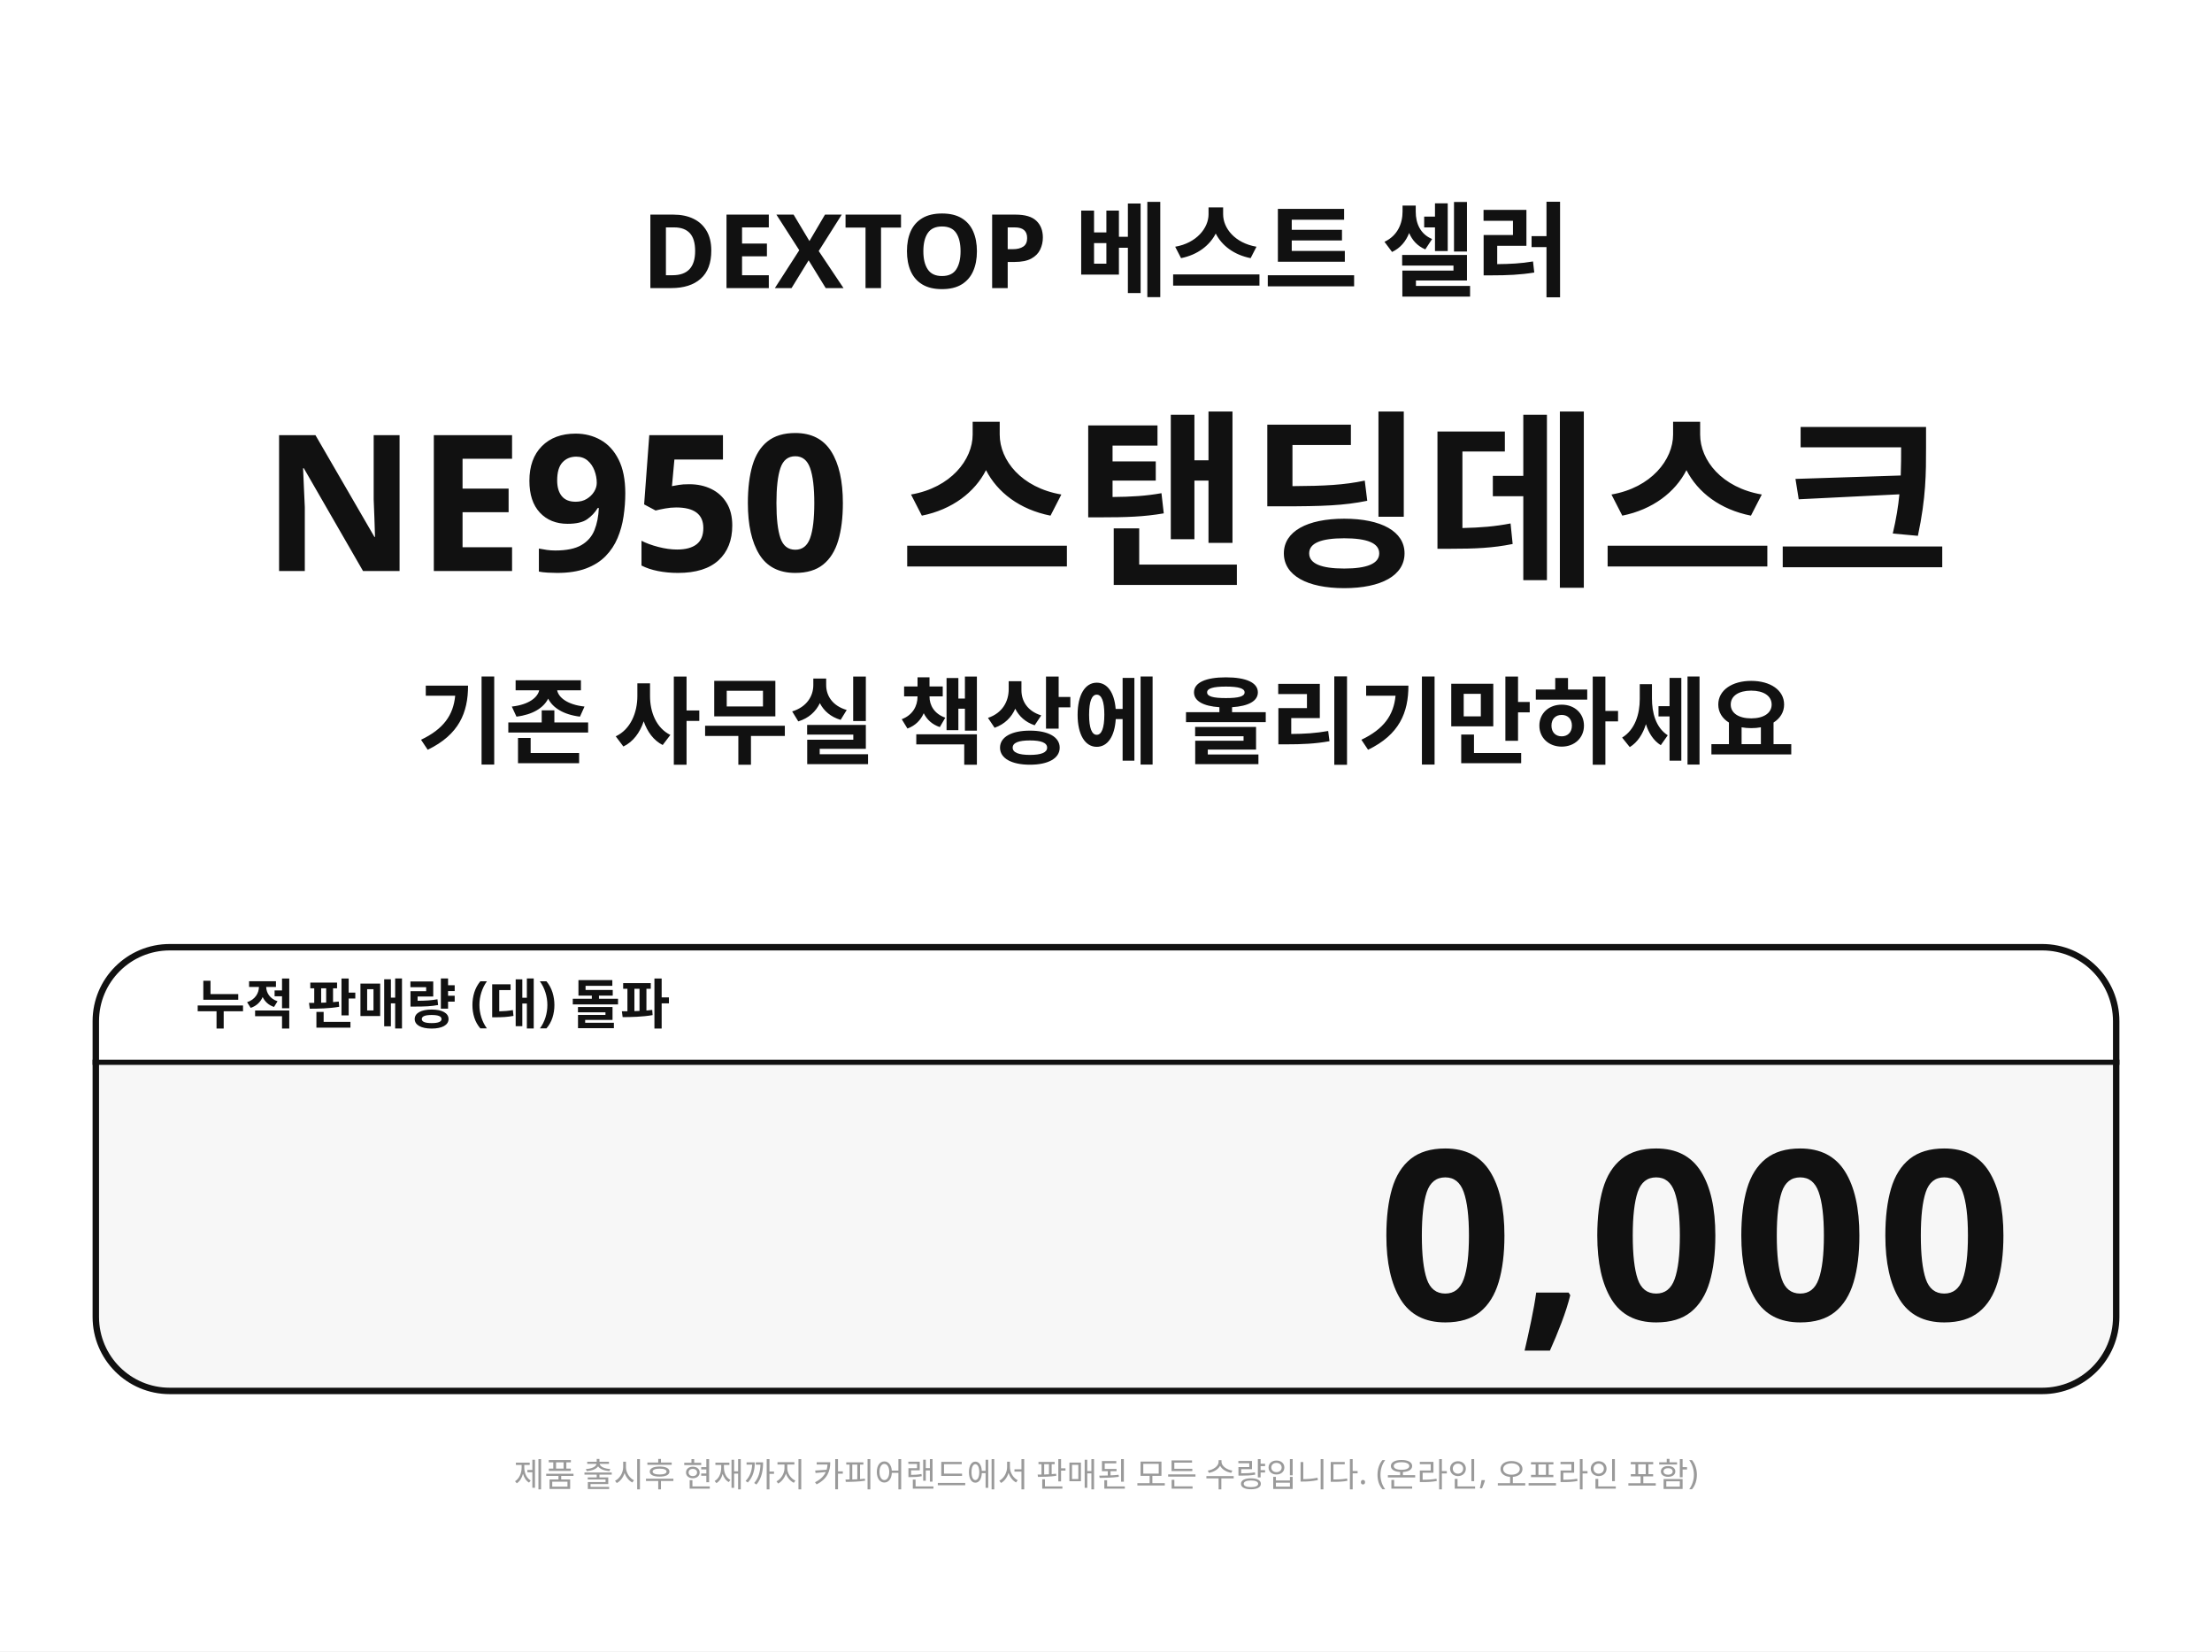
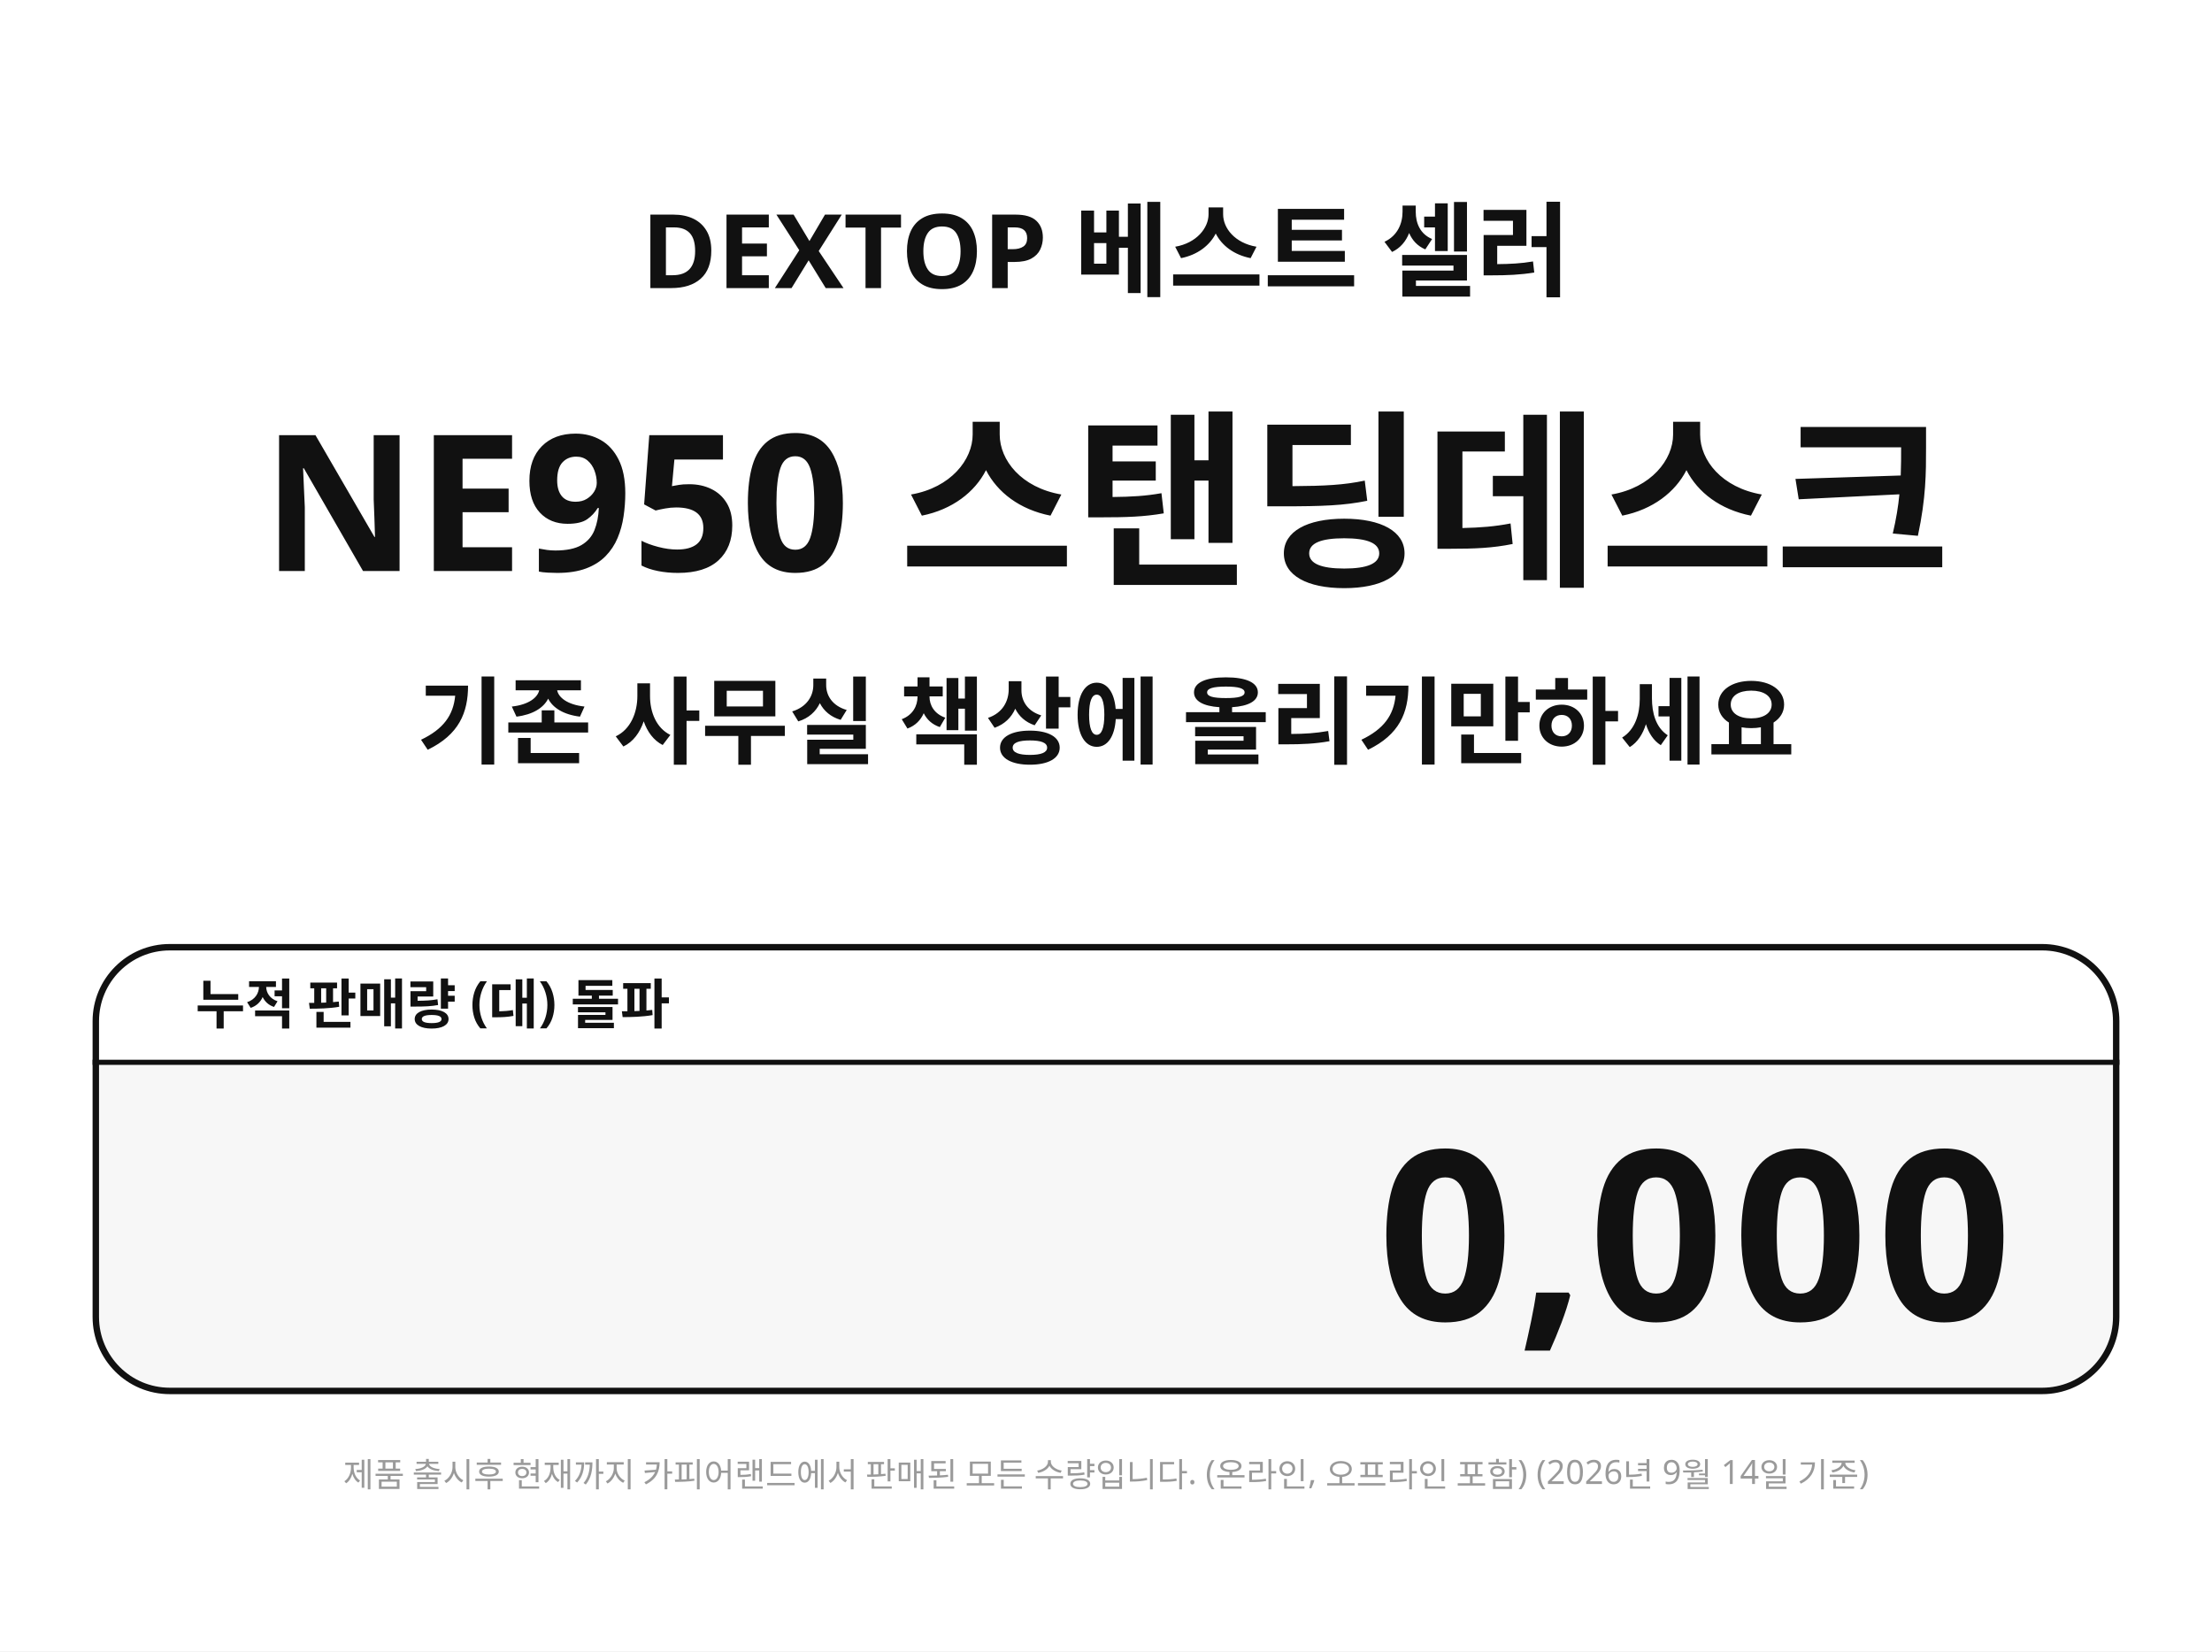
<svg xmlns="http://www.w3.org/2000/svg" width="860" height="642" viewBox="0 0 860 642" role="img">
  <defs>
    <clipPath id="odo-cell">
      <rect x="-32.0" y="-55.0" width="64" height="110" />
    </clipPath>
    <clipPath id="box-clip">
      <rect x="36" y="367" width="788" height="175" rx="30" ry="30" />
    </clipPath>
    <g id="odo">
      <text x="0" y="0" text-anchor="middle" dominant-baseline="central" font-family="'Pretendard','Malgun Gothic','Apple SD Gothic Neo',sans-serif" font-weight="900" font-size="92" fill="#111111">0</text>
      <text x="0" y="110" text-anchor="middle" dominant-baseline="central" font-family="'Pretendard','Malgun Gothic','Apple SD Gothic Neo',sans-serif" font-weight="900" font-size="92" fill="#111111">1</text>
      <text x="0" y="220" text-anchor="middle" dominant-baseline="central" font-family="'Pretendard','Malgun Gothic','Apple SD Gothic Neo',sans-serif" font-weight="900" font-size="92" fill="#111111">2</text>
      <text x="0" y="330" text-anchor="middle" dominant-baseline="central" font-family="'Pretendard','Malgun Gothic','Apple SD Gothic Neo',sans-serif" font-weight="900" font-size="92" fill="#111111">3</text>
      <text x="0" y="440" text-anchor="middle" dominant-baseline="central" font-family="'Pretendard','Malgun Gothic','Apple SD Gothic Neo',sans-serif" font-weight="900" font-size="92" fill="#111111">4</text>
      <text x="0" y="550" text-anchor="middle" dominant-baseline="central" font-family="'Pretendard','Malgun Gothic','Apple SD Gothic Neo',sans-serif" font-weight="900" font-size="92" fill="#111111">5</text>
      <text x="0" y="660" text-anchor="middle" dominant-baseline="central" font-family="'Pretendard','Malgun Gothic','Apple SD Gothic Neo',sans-serif" font-weight="900" font-size="92" fill="#111111">6</text>
      <text x="0" y="770" text-anchor="middle" dominant-baseline="central" font-family="'Pretendard','Malgun Gothic','Apple SD Gothic Neo',sans-serif" font-weight="900" font-size="92" fill="#111111">7</text>
      <text x="0" y="880" text-anchor="middle" dominant-baseline="central" font-family="'Pretendard','Malgun Gothic','Apple SD Gothic Neo',sans-serif" font-weight="900" font-size="92" fill="#111111">8</text>
      <text x="0" y="990" text-anchor="middle" dominant-baseline="central" font-family="'Pretendard','Malgun Gothic','Apple SD Gothic Neo',sans-serif" font-weight="900" font-size="92" fill="#111111">9</text>
      <text x="0" y="1100" text-anchor="middle" dominant-baseline="central" font-family="'Pretendard','Malgun Gothic','Apple SD Gothic Neo',sans-serif" font-weight="900" font-size="92" fill="#111111">0</text>
      <text x="0" y="1210" text-anchor="middle" dominant-baseline="central" font-family="'Pretendard','Malgun Gothic','Apple SD Gothic Neo',sans-serif" font-weight="900" font-size="92" fill="#111111">1</text>
      <text x="0" y="1320" text-anchor="middle" dominant-baseline="central" font-family="'Pretendard','Malgun Gothic','Apple SD Gothic Neo',sans-serif" font-weight="900" font-size="92" fill="#111111">2</text>
      <text x="0" y="1430" text-anchor="middle" dominant-baseline="central" font-family="'Pretendard','Malgun Gothic','Apple SD Gothic Neo',sans-serif" font-weight="900" font-size="92" fill="#111111">3</text>
      <text x="0" y="1540" text-anchor="middle" dominant-baseline="central" font-family="'Pretendard','Malgun Gothic','Apple SD Gothic Neo',sans-serif" font-weight="900" font-size="92" fill="#111111">4</text>
      <text x="0" y="1650" text-anchor="middle" dominant-baseline="central" font-family="'Pretendard','Malgun Gothic','Apple SD Gothic Neo',sans-serif" font-weight="900" font-size="92" fill="#111111">5</text>
      <text x="0" y="1760" text-anchor="middle" dominant-baseline="central" font-family="'Pretendard','Malgun Gothic','Apple SD Gothic Neo',sans-serif" font-weight="900" font-size="92" fill="#111111">6</text>
      <text x="0" y="1870" text-anchor="middle" dominant-baseline="central" font-family="'Pretendard','Malgun Gothic','Apple SD Gothic Neo',sans-serif" font-weight="900" font-size="92" fill="#111111">7</text>
      <text x="0" y="1980" text-anchor="middle" dominant-baseline="central" font-family="'Pretendard','Malgun Gothic','Apple SD Gothic Neo',sans-serif" font-weight="900" font-size="92" fill="#111111">8</text>
      <text x="0" y="2090" text-anchor="middle" dominant-baseline="central" font-family="'Pretendard','Malgun Gothic','Apple SD Gothic Neo',sans-serif" font-weight="900" font-size="92" fill="#111111">9</text>
      <text x="0" y="2200" text-anchor="middle" dominant-baseline="central" font-family="'Pretendard','Malgun Gothic','Apple SD Gothic Neo',sans-serif" font-weight="900" font-size="92" fill="#111111">0</text>
      <text x="0" y="2310" text-anchor="middle" dominant-baseline="central" font-family="'Pretendard','Malgun Gothic','Apple SD Gothic Neo',sans-serif" font-weight="900" font-size="92" fill="#111111">1</text>
      <text x="0" y="2420" text-anchor="middle" dominant-baseline="central" font-family="'Pretendard','Malgun Gothic','Apple SD Gothic Neo',sans-serif" font-weight="900" font-size="92" fill="#111111">2</text>
      <text x="0" y="2530" text-anchor="middle" dominant-baseline="central" font-family="'Pretendard','Malgun Gothic','Apple SD Gothic Neo',sans-serif" font-weight="900" font-size="92" fill="#111111">3</text>
      <text x="0" y="2640" text-anchor="middle" dominant-baseline="central" font-family="'Pretendard','Malgun Gothic','Apple SD Gothic Neo',sans-serif" font-weight="900" font-size="92" fill="#111111">4</text>
      <text x="0" y="2750" text-anchor="middle" dominant-baseline="central" font-family="'Pretendard','Malgun Gothic','Apple SD Gothic Neo',sans-serif" font-weight="900" font-size="92" fill="#111111">5</text>
      <text x="0" y="2860" text-anchor="middle" dominant-baseline="central" font-family="'Pretendard','Malgun Gothic','Apple SD Gothic Neo',sans-serif" font-weight="900" font-size="92" fill="#111111">6</text>
      <text x="0" y="2970" text-anchor="middle" dominant-baseline="central" font-family="'Pretendard','Malgun Gothic','Apple SD Gothic Neo',sans-serif" font-weight="900" font-size="92" fill="#111111">7</text>
      <text x="0" y="3080" text-anchor="middle" dominant-baseline="central" font-family="'Pretendard','Malgun Gothic','Apple SD Gothic Neo',sans-serif" font-weight="900" font-size="92" fill="#111111">8</text>
      <text x="0" y="3190" text-anchor="middle" dominant-baseline="central" font-family="'Pretendard','Malgun Gothic','Apple SD Gothic Neo',sans-serif" font-weight="900" font-size="92" fill="#111111">9</text>
      <text x="0" y="3300" text-anchor="middle" dominant-baseline="central" font-family="'Pretendard','Malgun Gothic','Apple SD Gothic Neo',sans-serif" font-weight="900" font-size="92" fill="#111111">0</text>
      <text x="0" y="3410" text-anchor="middle" dominant-baseline="central" font-family="'Pretendard','Malgun Gothic','Apple SD Gothic Neo',sans-serif" font-weight="900" font-size="92" fill="#111111">1</text>
      <text x="0" y="3520" text-anchor="middle" dominant-baseline="central" font-family="'Pretendard','Malgun Gothic','Apple SD Gothic Neo',sans-serif" font-weight="900" font-size="92" fill="#111111">2</text>
      <text x="0" y="3630" text-anchor="middle" dominant-baseline="central" font-family="'Pretendard','Malgun Gothic','Apple SD Gothic Neo',sans-serif" font-weight="900" font-size="92" fill="#111111">3</text>
      <text x="0" y="3740" text-anchor="middle" dominant-baseline="central" font-family="'Pretendard','Malgun Gothic','Apple SD Gothic Neo',sans-serif" font-weight="900" font-size="92" fill="#111111">4</text>
      <text x="0" y="3850" text-anchor="middle" dominant-baseline="central" font-family="'Pretendard','Malgun Gothic','Apple SD Gothic Neo',sans-serif" font-weight="900" font-size="92" fill="#111111">5</text>
      <text x="0" y="3960" text-anchor="middle" dominant-baseline="central" font-family="'Pretendard','Malgun Gothic','Apple SD Gothic Neo',sans-serif" font-weight="900" font-size="92" fill="#111111">6</text>
      <text x="0" y="4070" text-anchor="middle" dominant-baseline="central" font-family="'Pretendard','Malgun Gothic','Apple SD Gothic Neo',sans-serif" font-weight="900" font-size="92" fill="#111111">7</text>
      <text x="0" y="4180" text-anchor="middle" dominant-baseline="central" font-family="'Pretendard','Malgun Gothic','Apple SD Gothic Neo',sans-serif" font-weight="900" font-size="92" fill="#111111">8</text>
      <text x="0" y="4290" text-anchor="middle" dominant-baseline="central" font-family="'Pretendard','Malgun Gothic','Apple SD Gothic Neo',sans-serif" font-weight="900" font-size="92" fill="#111111">9</text>
      <text x="0" y="4400" text-anchor="middle" dominant-baseline="central" font-family="'Pretendard','Malgun Gothic','Apple SD Gothic Neo',sans-serif" font-weight="900" font-size="92" fill="#111111">0</text>
      <text x="0" y="4510" text-anchor="middle" dominant-baseline="central" font-family="'Pretendard','Malgun Gothic','Apple SD Gothic Neo',sans-serif" font-weight="900" font-size="92" fill="#111111">1</text>
      <text x="0" y="4620" text-anchor="middle" dominant-baseline="central" font-family="'Pretendard','Malgun Gothic','Apple SD Gothic Neo',sans-serif" font-weight="900" font-size="92" fill="#111111">2</text>
      <text x="0" y="4730" text-anchor="middle" dominant-baseline="central" font-family="'Pretendard','Malgun Gothic','Apple SD Gothic Neo',sans-serif" font-weight="900" font-size="92" fill="#111111">3</text>
      <text x="0" y="4840" text-anchor="middle" dominant-baseline="central" font-family="'Pretendard','Malgun Gothic','Apple SD Gothic Neo',sans-serif" font-weight="900" font-size="92" fill="#111111">4</text>
      <text x="0" y="4950" text-anchor="middle" dominant-baseline="central" font-family="'Pretendard','Malgun Gothic','Apple SD Gothic Neo',sans-serif" font-weight="900" font-size="92" fill="#111111">5</text>
      <text x="0" y="5060" text-anchor="middle" dominant-baseline="central" font-family="'Pretendard','Malgun Gothic','Apple SD Gothic Neo',sans-serif" font-weight="900" font-size="92" fill="#111111">6</text>
      <text x="0" y="5170" text-anchor="middle" dominant-baseline="central" font-family="'Pretendard','Malgun Gothic','Apple SD Gothic Neo',sans-serif" font-weight="900" font-size="92" fill="#111111">7</text>
      <text x="0" y="5280" text-anchor="middle" dominant-baseline="central" font-family="'Pretendard','Malgun Gothic','Apple SD Gothic Neo',sans-serif" font-weight="900" font-size="92" fill="#111111">8</text>
      <text x="0" y="5390" text-anchor="middle" dominant-baseline="central" font-family="'Pretendard','Malgun Gothic','Apple SD Gothic Neo',sans-serif" font-weight="900" font-size="92" fill="#111111">9</text>
      <text x="0" y="5500" text-anchor="middle" dominant-baseline="central" font-family="'Pretendard','Malgun Gothic','Apple SD Gothic Neo',sans-serif" font-weight="900" font-size="92" fill="#111111">0</text>
      <text x="0" y="5610" text-anchor="middle" dominant-baseline="central" font-family="'Pretendard','Malgun Gothic','Apple SD Gothic Neo',sans-serif" font-weight="900" font-size="92" fill="#111111">1</text>
      <text x="0" y="5720" text-anchor="middle" dominant-baseline="central" font-family="'Pretendard','Malgun Gothic','Apple SD Gothic Neo',sans-serif" font-weight="900" font-size="92" fill="#111111">2</text>
      <text x="0" y="5830" text-anchor="middle" dominant-baseline="central" font-family="'Pretendard','Malgun Gothic','Apple SD Gothic Neo',sans-serif" font-weight="900" font-size="92" fill="#111111">3</text>
      <text x="0" y="5940" text-anchor="middle" dominant-baseline="central" font-family="'Pretendard','Malgun Gothic','Apple SD Gothic Neo',sans-serif" font-weight="900" font-size="92" fill="#111111">4</text>
      <text x="0" y="6050" text-anchor="middle" dominant-baseline="central" font-family="'Pretendard','Malgun Gothic','Apple SD Gothic Neo',sans-serif" font-weight="900" font-size="92" fill="#111111">5</text>
      <text x="0" y="6160" text-anchor="middle" dominant-baseline="central" font-family="'Pretendard','Malgun Gothic','Apple SD Gothic Neo',sans-serif" font-weight="900" font-size="92" fill="#111111">6</text>
      <text x="0" y="6270" text-anchor="middle" dominant-baseline="central" font-family="'Pretendard','Malgun Gothic','Apple SD Gothic Neo',sans-serif" font-weight="900" font-size="92" fill="#111111">7</text>
      <text x="0" y="6380" text-anchor="middle" dominant-baseline="central" font-family="'Pretendard','Malgun Gothic','Apple SD Gothic Neo',sans-serif" font-weight="900" font-size="92" fill="#111111">8</text>
      <text x="0" y="6490" text-anchor="middle" dominant-baseline="central" font-family="'Pretendard','Malgun Gothic','Apple SD Gothic Neo',sans-serif" font-weight="900" font-size="92" fill="#111111">9</text>
    </g>
  </defs>
  <rect x="0" y="0" width="860" height="642" fill="#ffffff" />
  <text x="430.0" y="112" text-anchor="middle" font-family="'Pretendard','Malgun Gothic','Apple SD Gothic Neo',sans-serif" font-weight="800" font-size="40" fill="#111111">DEXTOP 베스트 셀러</text>
  <text x="430.0" y="222" text-anchor="middle" font-family="'Pretendard','Malgun Gothic','Apple SD Gothic Neo',sans-serif" font-weight="800" font-size="74" fill="#111111">NE950 스탠딩데스크</text>
  <text x="430.0" y="294" text-anchor="middle" font-family="'Pretendard','Malgun Gothic','Apple SD Gothic Neo',sans-serif" font-weight="700" font-size="37" fill="#111111">기존 사무실 책상에 올리기만하세요</text>
  <g clip-path="url(#box-clip)">
    <rect x="36" y="367" width="788" height="175" fill="#F7F7F7" />
    <rect x="36" y="367" width="788" height="46" fill="#ffffff" />
    <line x1="36" y1="413" x2="824" y2="413" stroke="#111111" stroke-width="2" />
  </g>
  <rect x="37.25" y="368.25" width="785.5" height="172.5" rx="28.75" ry="28.75" fill="none" stroke="#111111" stroke-width="2.5" />
  <text x="76" y="398" font-family="'Pretendard','Malgun Gothic','Apple SD Gothic Neo',sans-serif" font-weight="700" font-size="21" fill="#111111">누적 판매량 (대) 돌파</text>
  <g transform="translate(562.00,477.50) scale(1)">
    <g clip-path="url(#odo-cell)">
      <use href="#odo">
        <animateTransform attributeName="transform" type="translate" calcMode="spline" keyTimes="0;0.350;1" keySplines="0.12 0.9 0.2 1;0 0 1 1" values="0 0;0 -2750;0 -2750" dur="3.4s" repeatCount="indefinite" />
      </use>
    </g>
  </g>
  <text x="603.00" y="477.50" text-anchor="middle" dominant-baseline="central" font-family="'Pretendard','Malgun Gothic','Apple SD Gothic Neo',sans-serif" font-weight="900" font-size="92.00" fill="#111111">,</text>
  <g transform="translate(644.00,477.50) scale(1)">
    <g clip-path="url(#odo-cell)">
      <use href="#odo">
        <animateTransform attributeName="transform" type="translate" calcMode="spline" keyTimes="0;0.420;1" keySplines="0.12 0.9 0.2 1;0 0 1 1" values="0 0;0 -3630;0 -3630" dur="3.4s" repeatCount="indefinite" />
      </use>
    </g>
  </g>
  <g transform="translate(700.00,477.50) scale(1)">
    <g clip-path="url(#odo-cell)">
      <use href="#odo">
        <animateTransform attributeName="transform" type="translate" calcMode="spline" keyTimes="0;0.490;1" keySplines="0.12 0.9 0.2 1;0 0 1 1" values="0 0;0 -4400;0 -4400" dur="3.4s" repeatCount="indefinite" />
      </use>
    </g>
  </g>
  <g transform="translate(756.00,477.50) scale(1)">
    <g clip-path="url(#odo-cell)">
      <use href="#odo">
        <animateTransform attributeName="transform" type="translate" calcMode="spline" keyTimes="0;0.560;1" keySplines="0.12 0.9 0.2 1;0 0 1 1" values="0 0;0 -5500;0 -5500" dur="3.4s" repeatCount="indefinite" />
      </use>
    </g>
  </g>
-   <text x="430.0" y="578" text-anchor="middle" font-family="'Pretendard','Malgun Gothic','Apple SD Gothic Neo',sans-serif" font-weight="400" font-size="13" fill="#9A9A9A">제품 출시후 현재까지 카피어랜드에서 판매된 모든 수량입니다. (온라인, 오프라인 포함)</text>
+   <text x="430.0" y="578" text-anchor="middle" font-family="'Pretendard','Malgun Gothic','Apple SD Gothic Neo',sans-serif" font-weight="400" font-size="13" fill="#9A9A9A">제품 출시후 현재까지 카피어랜드에서 판매된 모든 수량입니다. (온라인, 오프라인 포함) (2026년 9월 14일 기준)</text>
</svg>
